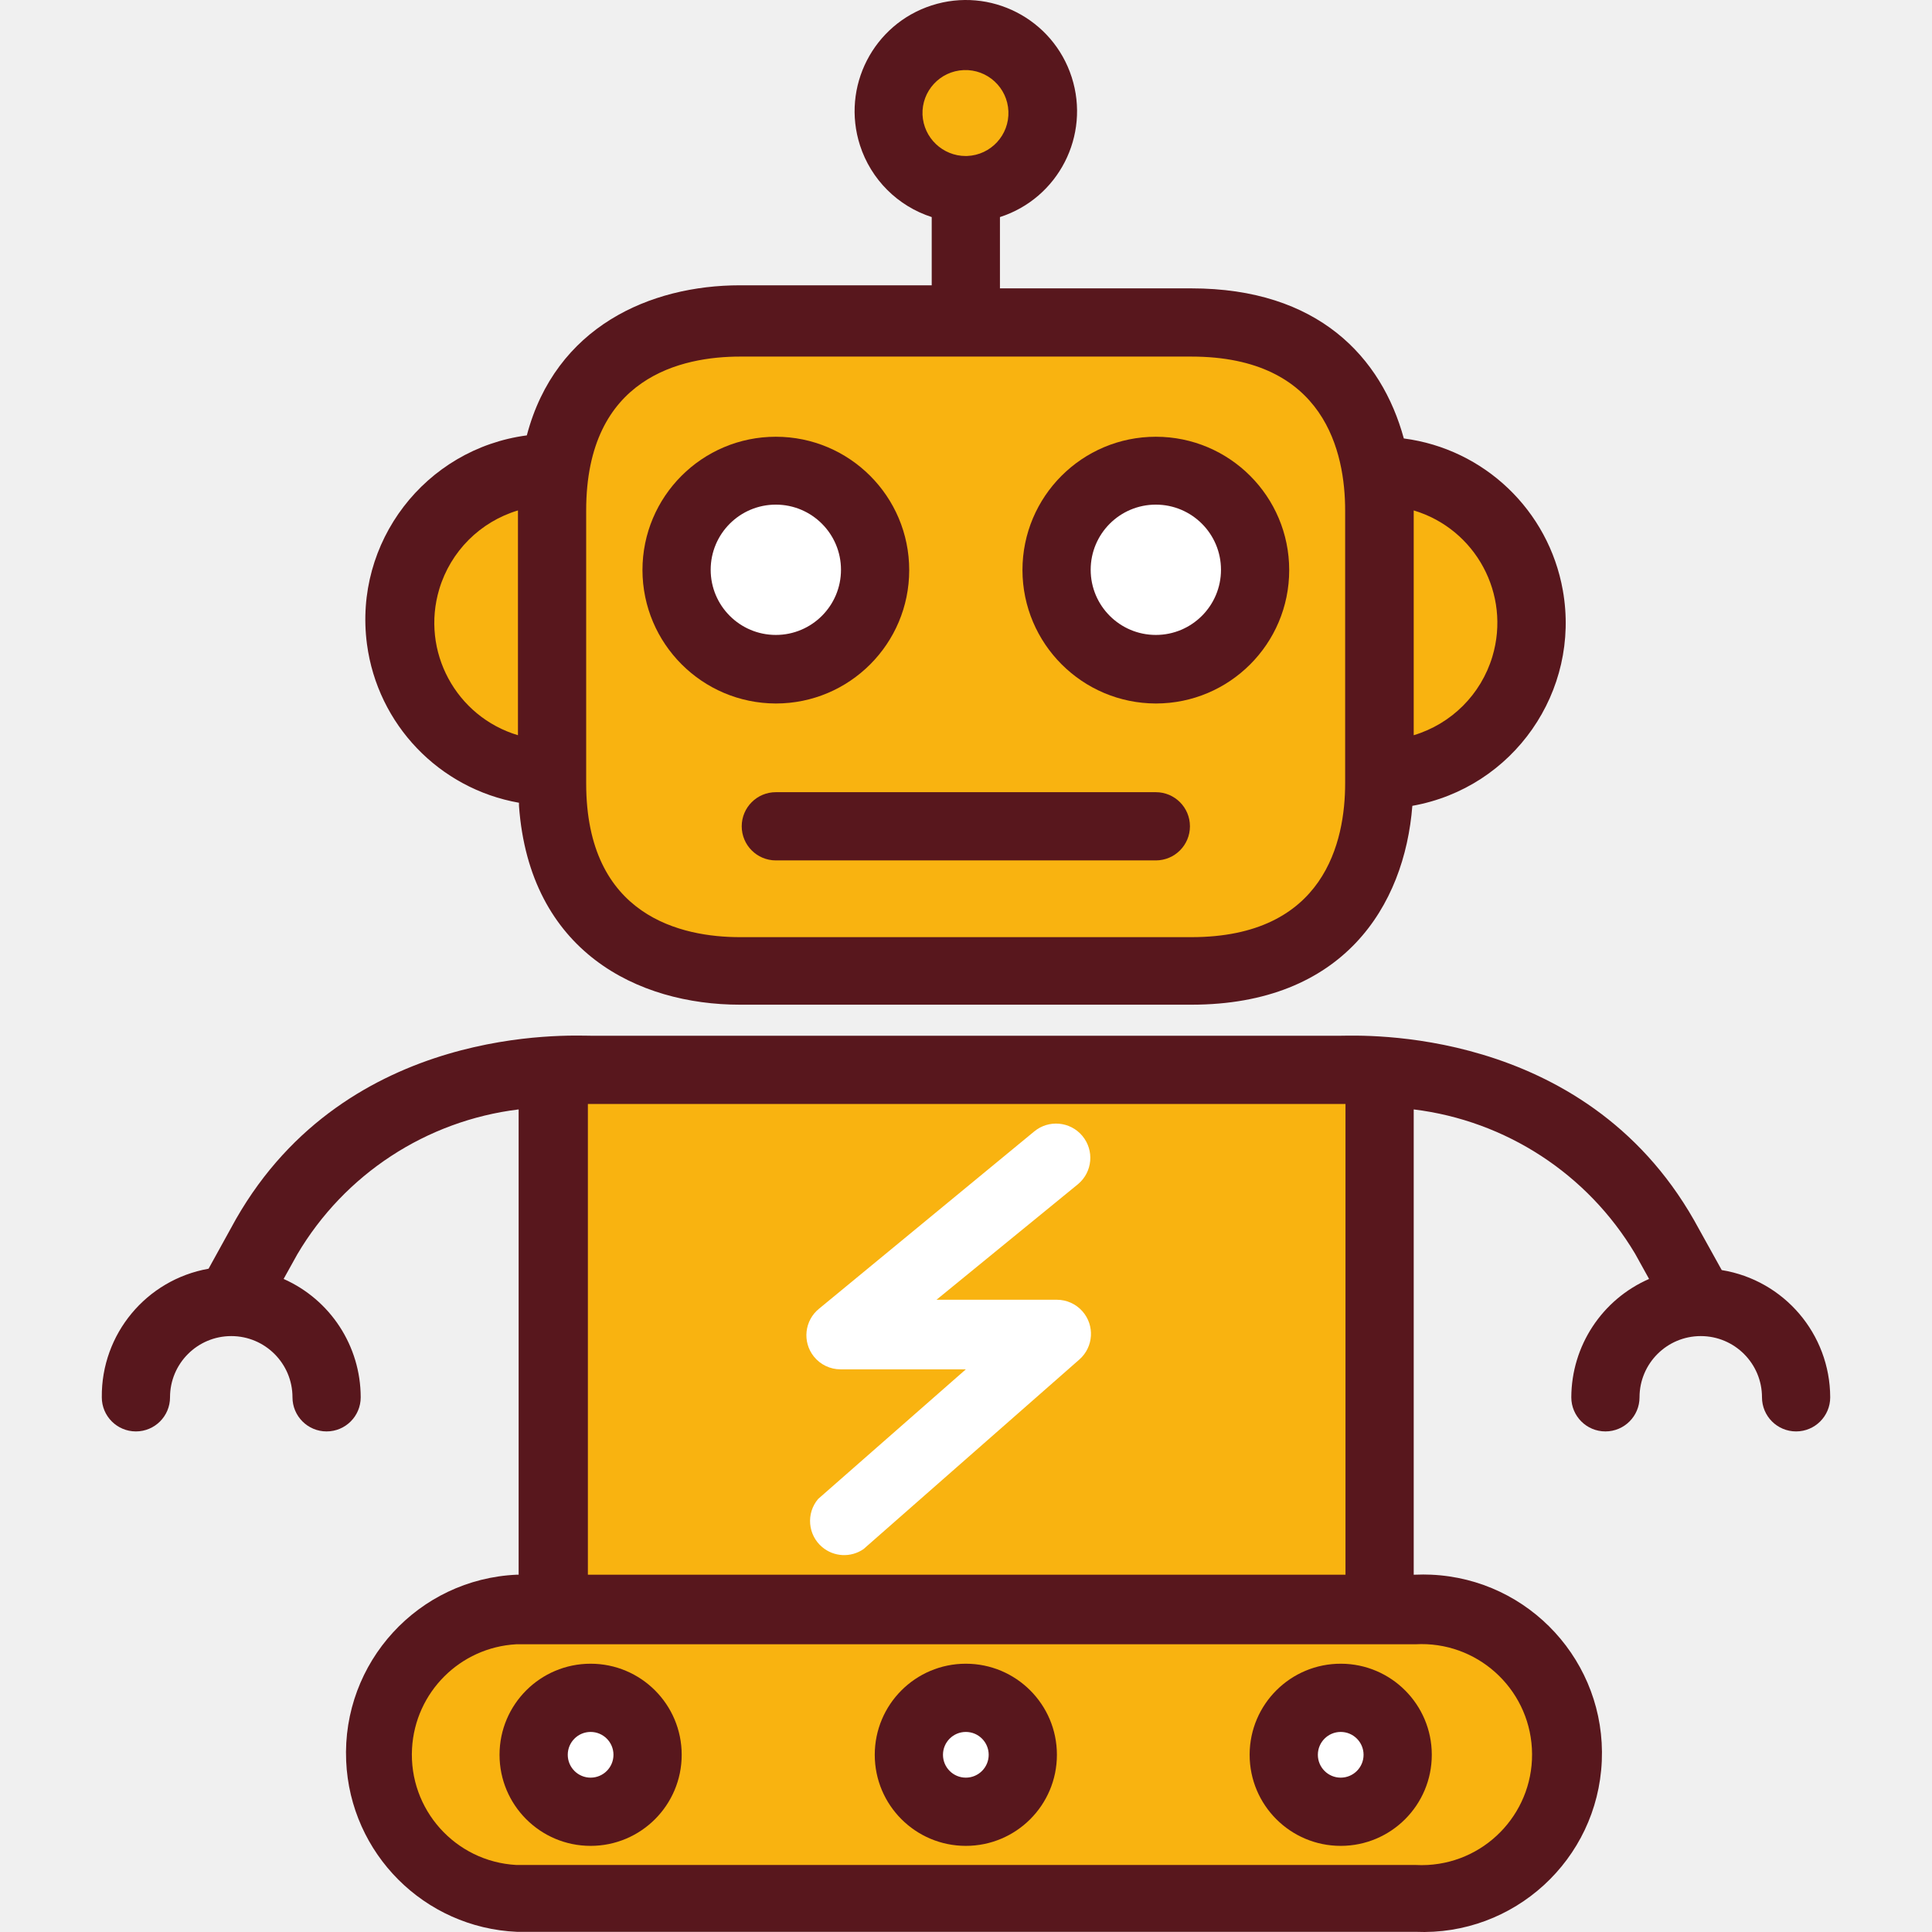
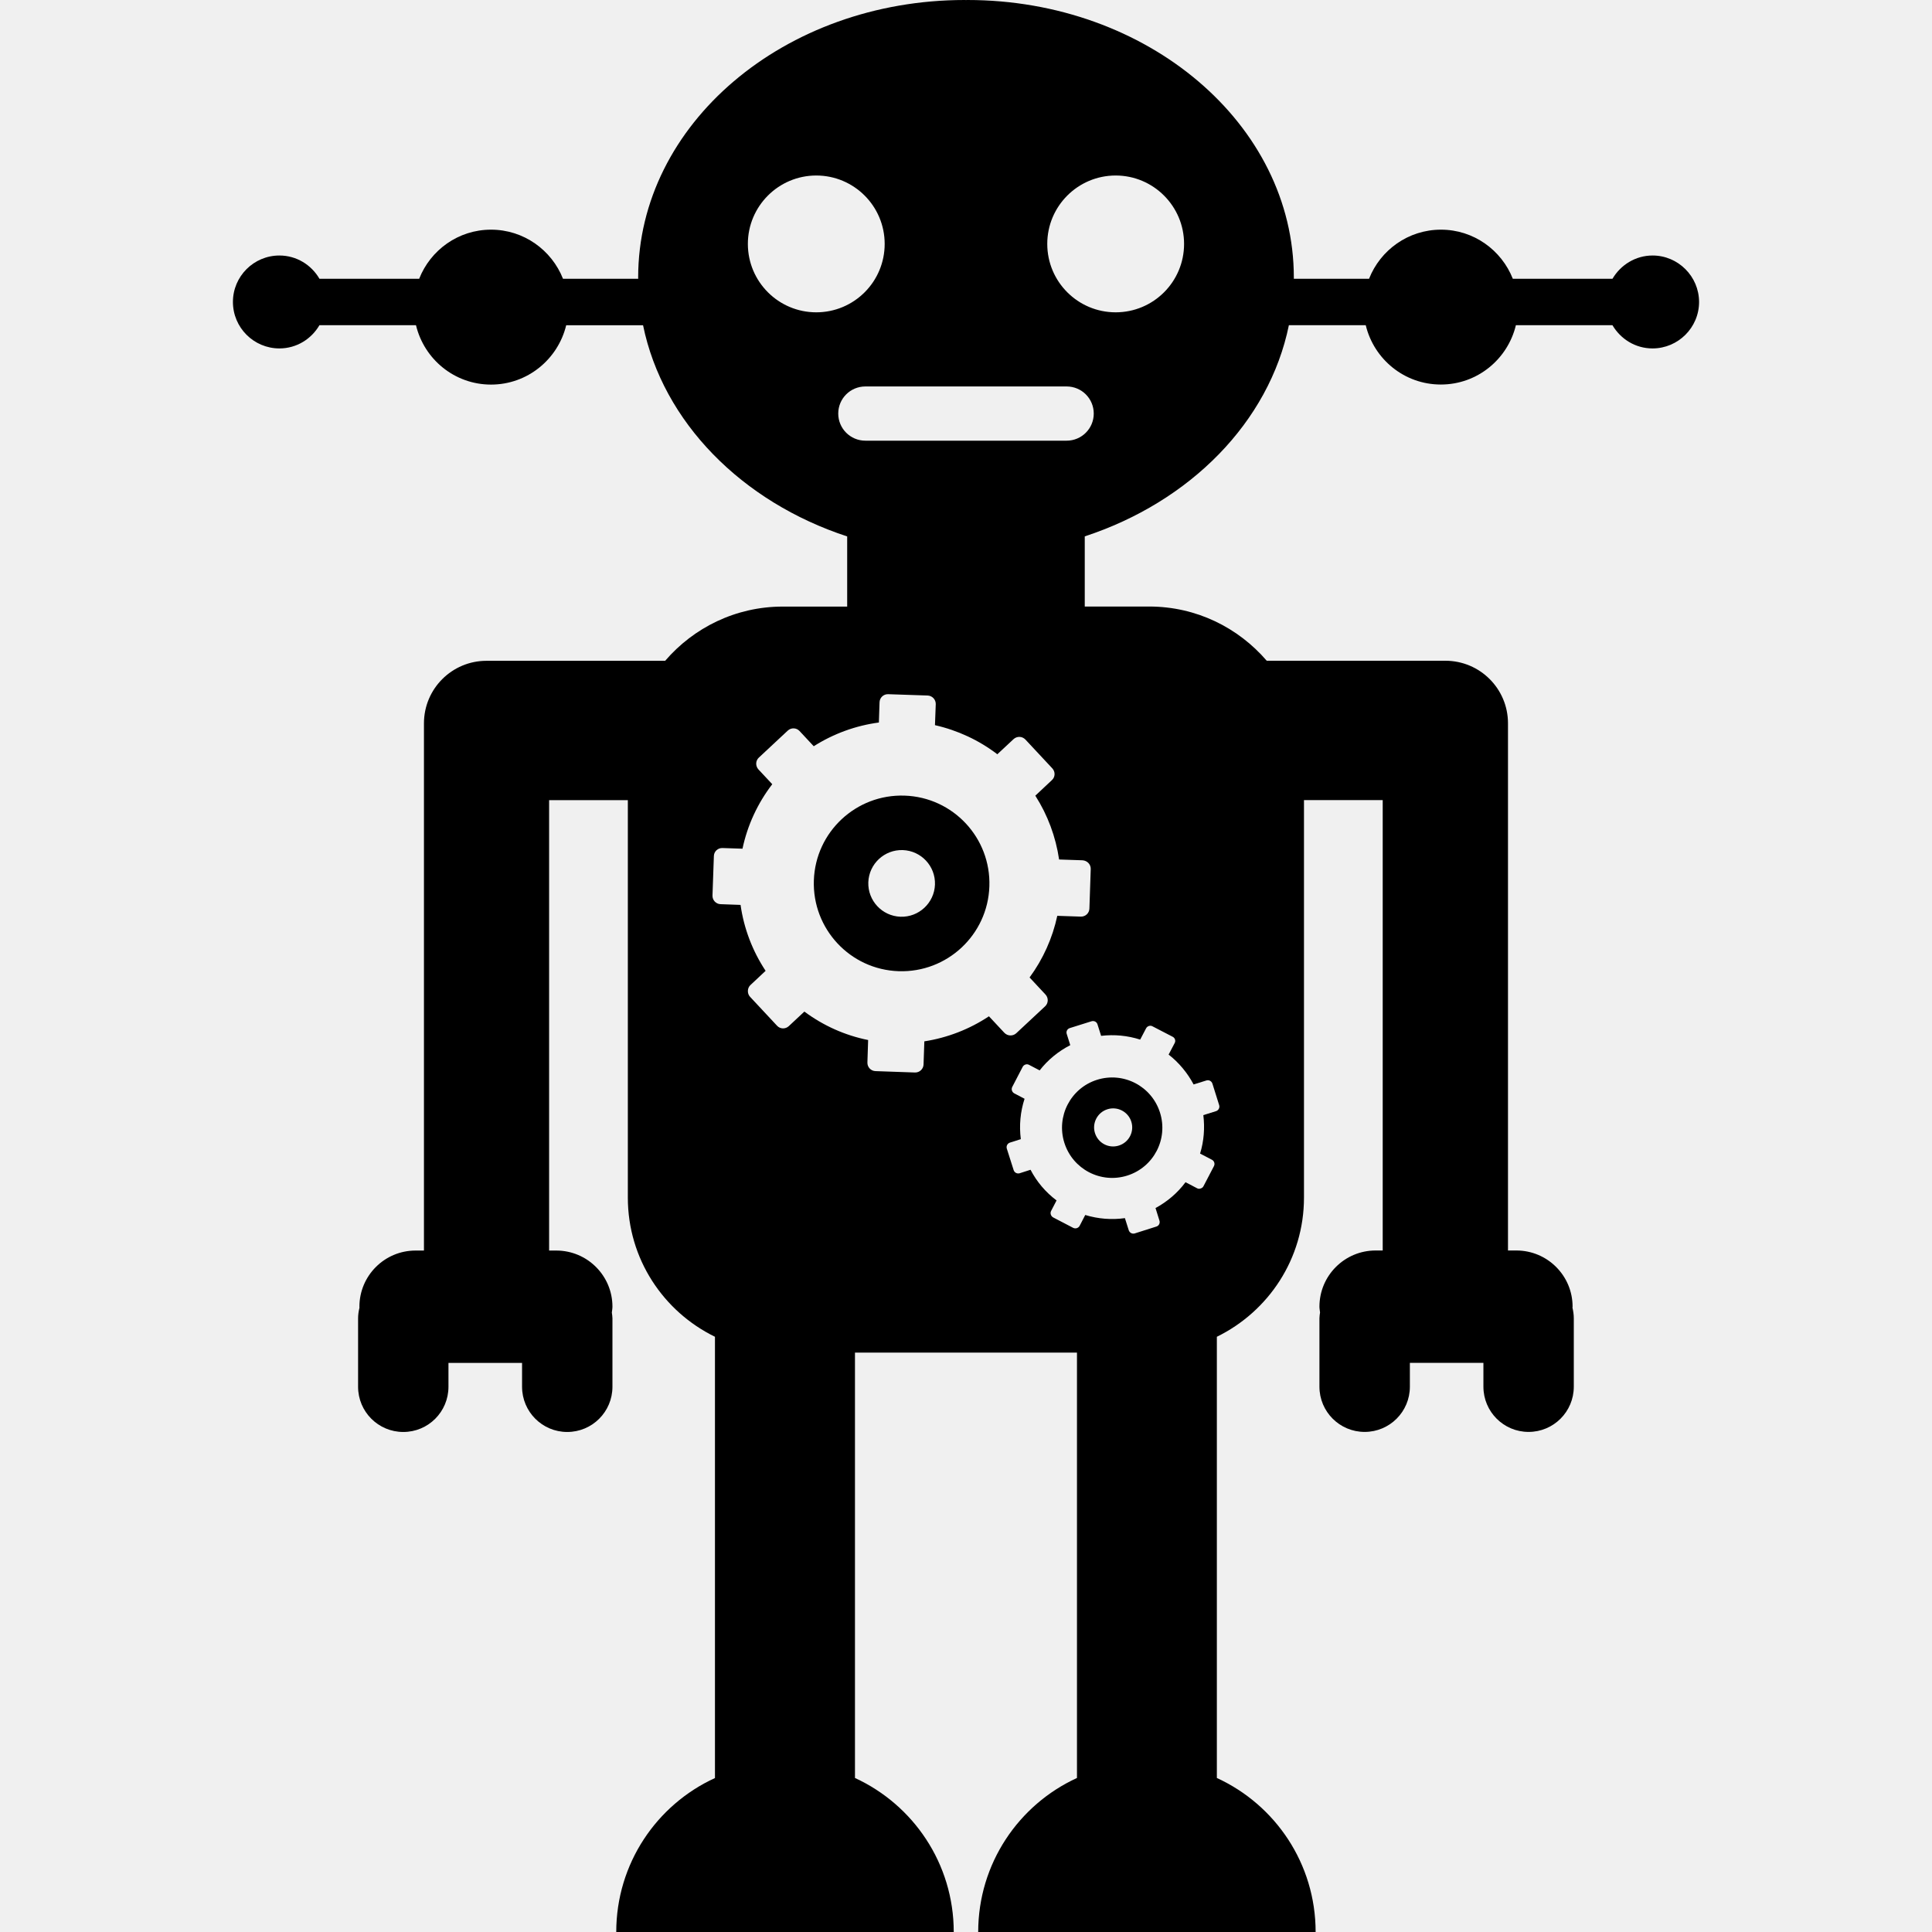
- <svg xmlns="http://www.w3.org/2000/svg" version="1.1" id="Capa_1" x="0px" y="0px" viewBox="0 0 453.11 453.11" style="enable-background:new 0 0 453.11 453.11;" xml:space="preserve">
+ <svg xmlns="http://www.w3.org/2000/svg" version="1.1" id="Capa_1" x="0px" y="0px" width="32px" height="32px" viewBox="0 0 32 32" style="enable-background:new 0 0 32 32;" xml:space="preserve">
  <g>
-     <circle style="fill:#FFFFFF;" cx="181.956" cy="133.71" r="23.28" />
-     <circle style="fill:#FFFFFF;" cx="181.956" cy="133.71" r="15.28" />
-   </g>
-   <path style="fill:#F9B310;" d="M173.556,227.63c-27.6,0-44.08-16.48-44.08-44.08v-64c0-27.6,16.48-44.08,44.08-44.08h105.84  c27.6,0,44.08,16.48,44.08,44.08v64c0,27.6-16.48,44.08-44.08,44.08H173.556z M271.076,110.35c-12.857,0-23.28,10.423-23.28,23.28  s10.423,23.28,23.28,23.28s23.28-10.423,23.28-23.28l0,0C294.312,120.791,283.915,110.394,271.076,110.35z M181.956,110.35  c-12.857,0-23.28,10.423-23.28,23.28s10.423,23.28,23.28,23.28s23.28-10.423,23.28-23.28l0,0  C205.192,120.791,194.795,110.394,181.956,110.35z" />
-   <circle style="fill:#FFFFFF;" cx="138.596" cy="411.55" r="13.36" />
-   <g>
-     <path style="fill:#F9B310;" d="M119.156,180.03c-18.778-5.677-29.398-25.502-23.72-44.28c3.44-11.378,12.343-20.28,23.72-23.72   l10.32-3.12v74.32L119.156,180.03z" />
-     <path style="fill:#F9B310;" d="M323.556,108.91l10.32,3.12c18.778,5.677,29.398,25.502,23.72,44.28   c-3.44,11.378-12.343,20.28-23.72,23.72l-10.32,3.12V108.91z" />
-   </g>
-   <g>
-     <circle style="fill:#FFFFFF;" cx="271.076" cy="133.71" r="23.28" />
-     <circle style="fill:#FFFFFF;" cx="271.076" cy="133.71" r="15.28" />
-   </g>
-   <g>
-     <circle style="fill:#F9B310;" cx="226.516" cy="26.51" r="18.08" />
-     <path style="fill:#F9B310;" d="M129.876,250.91l-0.48,126.08h185.68h8V251.63L129.876,250.91z" />
-     <path style="fill:#F9B310;" d="M121.076,445.39c-18.711,0.909-34.617-13.522-35.527-32.233   c-0.909-18.711,13.522-34.617,32.233-35.527c1.097-0.053,2.196-0.053,3.293,0h210.88c18.711-0.909,34.617,13.522,35.527,32.233   c0.909,18.711-13.522,34.617-32.233,35.527c-1.097,0.053-2.196,0.053-3.293,0H121.076z M314.516,398.19   c-7.379,0-13.36,5.981-13.36,13.36s5.981,13.36,13.36,13.36c7.379,0,13.36-5.981,13.36-13.36v0   C327.876,404.171,321.895,398.19,314.516,398.19z M226.516,398.19c-7.379,0-13.36,5.981-13.36,13.36   c0,7.379,5.981,13.36,13.36,13.36c7.379,0,13.36-5.981,13.36-13.36v0C239.876,404.171,233.895,398.19,226.516,398.19   L226.516,398.19z M138.516,398.19c-7.379,0-13.36,5.981-13.36,13.36c0,7.379,5.981,13.36,13.36,13.36s13.36-5.981,13.36-13.36l0,0   C151.876,404.171,145.895,398.19,138.516,398.19z" />
-   </g>
-   <g>
-     <circle style="fill:#FFFFFF;" cx="314.436" cy="411.55" r="13.36" />
-     <circle style="fill:#FFFFFF;" cx="226.516" cy="411.55" r="13.36" />
-   </g>
-   <g>
-     <path style="fill:#58171D;" d="M181.956,164.99c17.275,0,31.28-14.005,31.28-31.28s-14.005-31.28-31.28-31.28   s-31.28,14.005-31.28,31.28l0,0C150.72,150.967,164.699,164.946,181.956,164.99z M181.956,118.35c8.439,0,15.28,6.841,15.28,15.28   c0,8.439-6.841,15.28-15.28,15.28c-8.439,0-15.28-6.841-15.28-15.28l0,0C166.676,125.191,173.517,118.35,181.956,118.35z" />
-     <path style="fill:#58171D;" d="M271.076,164.99c17.275,0,31.28-14.005,31.28-31.28s-14.005-31.28-31.28-31.28   c-17.275,0-31.28,14.005-31.28,31.28l0,0C239.84,150.967,253.819,164.946,271.076,164.99z M271.076,118.35   c8.439,0,15.28,6.841,15.28,15.28c0,8.439-6.841,15.28-15.28,15.28s-15.28-6.841-15.28-15.28l0,0   C255.796,125.191,262.637,118.35,271.076,118.35z" />
-     <path style="fill:#58171D;" d="M121.716,188.99c2.48,34.24,27.92,46.64,51.84,46.64h105.84c35.68,0,50-23.2,51.84-46.64   c23.707-4.218,39.507-26.856,35.289-50.563c-3.332-18.73-18.424-33.137-37.289-35.597c-5.2-19.04-20.08-35.2-49.84-35.2h-44.88   V50.91c13.709-4.418,21.241-19.114,16.823-32.823S232.225-3.154,218.516,1.264s-21.241,19.113-16.823,32.823   c2.574,7.988,8.835,14.248,16.823,16.823v16h-44.96c-21.04,0-43.28,9.68-50,35.2c-23.871,3.164-40.657,25.08-37.493,48.951   c2.499,18.851,16.926,33.908,35.653,37.209L121.716,188.99z M331.556,119.71c14.558,4.366,22.82,19.708,18.454,34.266   c-2.658,8.863-9.592,15.796-18.454,18.454V119.71z M216.356,26.91c-0.221-5.563,4.11-10.251,9.672-10.472   c5.563-0.221,10.251,4.11,10.472,9.672s-4.11,10.251-9.672,10.472c-0.104,0.004-0.208,0.007-0.312,0.008   C221.087,36.596,216.612,32.333,216.356,26.91z M137.476,119.71c0-31.44,22.64-36.08,36.08-36.08h105.84   c31.44,0,36.08,22.64,36.08,36.08v64c0,13.52-4.72,36.08-36.08,36.08h-105.84c-13.52,0-36.08-4.72-36.08-36.08L137.476,119.71z    M121.476,119.71v52.72c-14.558-4.366-22.82-19.708-18.454-34.266C105.68,129.301,112.613,122.368,121.476,119.71z" />
-     <path style="fill:#58171D;" d="M271.076,185.79h-89.12c-4.418,0-8,3.582-8,8s3.582,8,8,8h89.12c4.418,0,8-3.582,8-8   S275.494,185.79,271.076,185.79z" />
-   </g>
-   <path style="fill:#FFFFFF;" d="M247.796,304.83h-28.16l33.2-27.12c3.402-2.85,3.85-7.918,1-11.32s-7.918-3.85-11.32-1l-50.4,41.52  c-3.446,2.765-3.999,7.8-1.234,11.246c1.526,1.902,3.836,3.004,6.274,2.994h29.36l-34.64,30.4c-2.855,3.372-2.435,8.42,0.937,11.275  c2.755,2.332,6.73,2.531,9.703,0.485l50.64-44.48c3.314-2.922,3.631-7.978,0.709-11.292c-1.516-1.719-3.697-2.705-5.989-2.708  L247.796,304.83z" />
-   <g>
-     <path style="fill:#58171D;" d="M138.516,390.19c-11.797,0-21.36,9.563-21.36,21.36c0,11.797,9.563,21.36,21.36,21.36   s21.36-9.563,21.36-21.36C159.876,399.753,150.313,390.19,138.516,390.19L138.516,390.19z M138.516,416.91   c-2.96,0-5.36-2.4-5.36-5.36c0-2.96,2.4-5.36,5.36-5.36s5.36,2.4,5.36,5.36l0,0C143.876,414.51,141.476,416.91,138.516,416.91z" />
-     <path style="fill:#58171D;" d="M226.516,390.19c-11.797,0-21.36,9.563-21.36,21.36s9.563,21.36,21.36,21.36   c11.797,0,21.36-9.563,21.36-21.36l0,0C247.876,399.753,238.313,390.19,226.516,390.19L226.516,390.19z M226.516,416.91   c-2.96,0-5.36-2.4-5.36-5.36c0-2.96,2.4-5.36,5.36-5.36c2.96,0,5.36,2.4,5.36,5.36v0C231.876,414.51,229.476,416.91,226.516,416.91   L226.516,416.91z" />
-     <path style="fill:#58171D;" d="M293.076,411.55c0,11.797,9.563,21.36,21.36,21.36c11.797,0,21.36-9.563,21.36-21.36   c0-11.766-9.515-21.316-21.28-21.36c-11.797-0.044-21.396,9.483-21.44,21.28C293.076,411.496,293.076,411.523,293.076,411.55z    M319.796,411.55c0,2.96-2.4,5.36-5.36,5.36s-5.36-2.4-5.36-5.36s2.4-5.36,5.36-5.36h0   C317.396,406.19,319.796,408.59,319.796,411.55z" />
-     <path style="fill:#58171D;" d="M403.796,297.87l-6.48-11.68c-26.08-45.84-78.4-43.28-82.8-43.28h-176   c-4.72,0-56.96-2.88-83.2,43.04l-6.4,11.6c-14.597,2.581-25.188,15.337-25.04,30.16c0,4.418,3.582,8,8,8s8-3.582,8-8   c0-7.931,6.429-14.36,14.36-14.36s14.36,6.429,14.36,14.36c0,4.418,3.582,8,8,8s8-3.582,8-8   c-0.013-12.013-7.098-22.892-18.08-27.76l3.2-5.76c11.081-18.788,30.269-31.354,51.92-34v109.12l0,0h-0.4   c-23.13,1.011-41.06,20.581-40.049,43.711c0.949,21.713,18.336,39.1,40.049,40.049h210.72c23.13,1.011,42.7-16.92,43.711-40.049   c1.011-23.13-16.92-42.7-40.049-43.711c-1.22-0.053-2.441-0.053-3.661,0h-0.4l0,0V260.19c21.608,2.646,40.776,15.139,51.92,33.84   l3.28,5.92c-11.045,4.82-18.2,15.709-18.24,27.76c0,4.418,3.582,8,8,8s8-3.582,8-8c0-7.931,6.429-14.36,14.36-14.36   c7.931,0,14.36,6.429,14.36,14.36c0,4.418,3.582,8,8,8s8-3.582,8-8C429.195,312.88,418.432,300.257,403.796,297.87L403.796,297.87z    M137.876,258.91h177.68v110.4l0,0h-177.68V258.91z M331.956,385.63c14.293-0.795,26.524,10.148,27.319,24.441   c0.795,14.293-10.148,26.524-24.441,27.319c-0.959,0.053-1.92,0.053-2.879,0h-210.88c-14.293-0.795-25.236-13.026-24.441-27.319   c0.733-13.183,11.258-23.707,24.441-24.441H331.956z" />
+     <circle cx="15.63" cy="3.573" r="0.49" />
+     <circle cx="20.37" cy="3.573" r="0.49" />
+     <g>
+       <path d="M17.629,18.928c0.138,0.438,0.604,0.682,1.043,0.543c0.438-0.139,0.68-0.605,0.541-1.044    c-0.139-0.438-0.604-0.68-1.043-0.542C17.733,18.023,17.491,18.49,17.629,18.928z M18.342,18.373    c0.166-0.053,0.344,0.04,0.396,0.205c0.053,0.167-0.04,0.344-0.206,0.396c-0.167,0.053-0.343-0.039-0.396-0.207    C18.084,18.604,18.176,18.425,18.342,18.373z" />
+       <path d="M27.372,4.232c-0.283,0-0.529,0.156-0.664,0.385h-1.651c-0.188-0.475-0.649-0.813-1.19-0.813    c-0.542,0-1.004,0.338-1.191,0.813h-1.246c0-0.007,0-0.015,0-0.021c0-2.538-2.42-4.596-5.407-4.596    C16.014,0,16.007,0.001,16,0.001C15.992,0.001,15.985,0,15.978,0c-2.986,0-5.408,2.058-5.408,4.596    c0,0.007,0.001,0.014,0.001,0.021H9.325c-0.188-0.475-0.65-0.813-1.192-0.813S7.13,4.142,6.943,4.617H5.291    C5.158,4.388,4.912,4.232,4.628,4.232c-0.425,0-0.77,0.345-0.77,0.769c0,0.425,0.345,0.77,0.77,0.77    c0.284,0,0.53-0.156,0.663-0.385H6.89C7.025,5.95,7.529,6.37,8.133,6.37s1.109-0.42,1.245-0.983h1.273    c0.329,1.605,1.636,2.926,3.381,3.498v1.162h-1.068c-0.779,0-1.476,0.35-1.947,0.898c-0.244,0-2.914,0-2.959,0    c-0.572,0-1.036,0.463-1.036,1.036v8.732H6.883c-0.514,0-0.93,0.417-0.93,0.93c0,0.006,0.001,0.012,0.001,0.017    c-0.014,0.057-0.023,0.114-0.023,0.176v1.133c0,0.414,0.335,0.749,0.749,0.749c0.414,0,0.748-0.335,0.748-0.749v-0.395h1.219    v0.395c0,0.414,0.335,0.749,0.748,0.749c0.414,0,0.749-0.335,0.749-0.749v-1.133c0-0.033-0.006-0.063-0.01-0.096    c0.003-0.032,0.01-0.063,0.01-0.097c0-0.514-0.417-0.93-0.93-0.93H9.095v-7.46h1.304v6.584c0,1.015,0.59,1.888,1.443,2.304v7.309    c-0.964,0.441-1.635,1.416-1.635,2.551c3.136,0,3.364,0,5.59,0c0-1.135-0.672-2.109-1.636-2.552v-7.046h1.838h1.839v7.046    c-0.965,0.442-1.636,1.417-1.636,2.552c2.226,0,2.454,0,5.589,0c0-1.135-0.67-2.109-1.636-2.552v-7.308    c0.854-0.418,1.443-1.291,1.443-2.305v-6.584h1.304v7.46h-0.117c-0.515,0-0.931,0.417-0.931,0.931c0,0.032,0.007,0.063,0.01,0.096    c-0.004,0.031-0.01,0.062-0.01,0.096v1.133c0,0.414,0.335,0.749,0.749,0.749s0.749-0.335,0.749-0.749v-0.395h1.218v0.395    c0,0.414,0.335,0.749,0.748,0.749c0.414,0,0.749-0.335,0.749-0.749v-1.133c0-0.061-0.009-0.119-0.022-0.176    c0-0.006,0.002-0.012,0.002-0.016c0-0.515-0.418-0.931-0.931-0.931h-0.139V11.98c0-0.572-0.464-1.036-1.037-1.036    c-0.045,0-2.716,0-2.959,0c-0.472-0.549-1.167-0.898-1.947-0.898h-1.067V8.884c1.744-0.572,3.053-1.892,3.381-3.498h1.273    c0.135,0.563,0.639,0.983,1.244,0.983c0.604,0,1.108-0.42,1.243-0.983h1.599c0.135,0.229,0.379,0.385,0.664,0.385    c0.424,0,0.771-0.345,0.771-0.77C28.141,4.577,27.795,4.232,27.372,4.232z M12.387,4.04c0-0.625,0.508-1.133,1.133-1.133    c0.626,0,1.133,0.508,1.133,1.133c0,0.626-0.507,1.133-1.133,1.133C12.895,5.173,12.387,4.666,12.387,4.04z M18.178,16.967    l0.06,0.19c0.218-0.026,0.438-0.005,0.647,0.062l0.098-0.187c0.01-0.019,0.027-0.032,0.046-0.038    c0.021-0.008,0.042-0.005,0.06,0.005l0.334,0.173c0.039,0.02,0.054,0.067,0.033,0.105l-0.1,0.19    c0.172,0.134,0.312,0.304,0.414,0.495l0.211-0.066c0.042-0.014,0.086,0.01,0.1,0.051l0.112,0.357    c0.013,0.041-0.009,0.086-0.051,0.1l-0.211,0.066c0.026,0.213,0.01,0.43-0.054,0.637l0.196,0.102    c0.039,0.02,0.054,0.068,0.033,0.107l-0.173,0.332c-0.01,0.019-0.026,0.031-0.047,0.037c-0.02,0.008-0.041,0.006-0.059-0.004    l-0.191-0.1c-0.131,0.177-0.303,0.323-0.497,0.428l0.065,0.208c0.014,0.042-0.01,0.087-0.052,0.099l-0.356,0.113    c-0.041,0.014-0.086-0.01-0.1-0.051l-0.064-0.202c-0.219,0.031-0.444,0.013-0.657-0.052l-0.093,0.18    c-0.021,0.037-0.067,0.053-0.107,0.033l-0.332-0.173c-0.037-0.021-0.053-0.069-0.034-0.106l0.091-0.175    c-0.18-0.135-0.328-0.309-0.431-0.508l-0.181,0.058c-0.042,0.012-0.086-0.011-0.099-0.053l-0.113-0.355    c-0.013-0.043,0.01-0.086,0.052-0.1l0.18-0.057c-0.029-0.227-0.008-0.454,0.062-0.669l-0.17-0.089    c-0.018-0.01-0.032-0.026-0.039-0.047c-0.007-0.02-0.004-0.041,0.005-0.06l0.173-0.333c0.021-0.038,0.068-0.053,0.105-0.033    l0.176,0.092c0.137-0.176,0.311-0.317,0.507-0.418l-0.058-0.184c-0.015-0.042,0.008-0.086,0.051-0.099l0.357-0.112    C18.122,16.902,18.165,16.925,18.178,16.967z M18.066,14.393l-0.022,0.655c-0.002,0.077-0.066,0.137-0.144,0.134l-0.388-0.013    c-0.079,0.368-0.235,0.716-0.459,1.021l0.264,0.283c0.051,0.055,0.049,0.143-0.006,0.194l-0.479,0.447    c-0.026,0.024-0.063,0.038-0.099,0.036c-0.037,0-0.072-0.018-0.097-0.043l-0.256-0.274c-0.322,0.214-0.688,0.356-1.07,0.415    l-0.013,0.382c-0.002,0.076-0.066,0.136-0.142,0.134L14.5,17.741c-0.077-0.003-0.136-0.067-0.133-0.144l0.012-0.371    c-0.38-0.076-0.741-0.237-1.056-0.471l-0.258,0.241c-0.056,0.052-0.143,0.05-0.195-0.007l-0.447-0.479    c-0.05-0.053-0.047-0.145,0.006-0.194l0.252-0.236c-0.218-0.329-0.36-0.703-0.415-1.092l-0.331-0.012    c-0.076-0.002-0.136-0.066-0.134-0.142l0.023-0.655c0.002-0.077,0.066-0.136,0.143-0.133l0.331,0.011    c0.082-0.388,0.251-0.753,0.493-1.068l-0.229-0.245c-0.024-0.026-0.038-0.063-0.037-0.099c0.001-0.037,0.017-0.072,0.044-0.097    l0.479-0.447c0.056-0.052,0.143-0.049,0.195,0.007l0.235,0.252c0.328-0.208,0.696-0.342,1.079-0.393l0.011-0.335    c0.002-0.076,0.066-0.137,0.143-0.134l0.654,0.022c0.076,0.003,0.136,0.067,0.134,0.143l-0.013,0.348    c0.375,0.085,0.728,0.249,1.033,0.482l0.269-0.251c0.027-0.025,0.063-0.038,0.099-0.037c0.037,0.001,0.07,0.017,0.096,0.043    l0.447,0.479c0.052,0.056,0.049,0.144-0.008,0.195l-0.274,0.257c0.205,0.32,0.339,0.682,0.394,1.057l0.387,0.013    C18.008,14.254,18.068,14.317,18.066,14.393z M17.667,7.299H16h-1.667c-0.248,0-0.449-0.201-0.449-0.449    c0-0.249,0.201-0.449,0.449-0.449H16h1.667c0.248,0,0.449,0.2,0.449,0.449C18.116,7.098,17.915,7.299,17.667,7.299z M18.479,5.173    c-0.626,0-1.133-0.507-1.133-1.133c0-0.625,0.507-1.133,1.133-1.133c0.625,0,1.133,0.508,1.133,1.133    C19.612,4.666,19.105,5.173,18.479,5.173z" />
+       <path d="M14.983,13.178c-0.803-0.027-1.476,0.601-1.503,1.404c-0.027,0.803,0.601,1.477,1.404,1.504    c0.803,0.027,1.476-0.602,1.503-1.404C16.415,13.879,15.787,13.205,14.983,13.178z M14.915,15.184    c-0.305-0.011-0.543-0.267-0.533-0.571c0.011-0.305,0.267-0.543,0.571-0.533c0.305,0.011,0.543,0.266,0.533,0.571    C15.475,14.956,15.219,15.194,14.915,15.184z" />
+     </g>
  </g>
  <g>
</g>
  <g>
</g>
  <g>
</g>
  <g>
</g>
  <g>
</g>
  <g>
</g>
  <g>
</g>
  <g>
</g>
  <g>
</g>
  <g>
</g>
  <g>
</g>
  <g>
</g>
  <g>
</g>
  <g>
</g>
  <g>
</g>
</svg>
